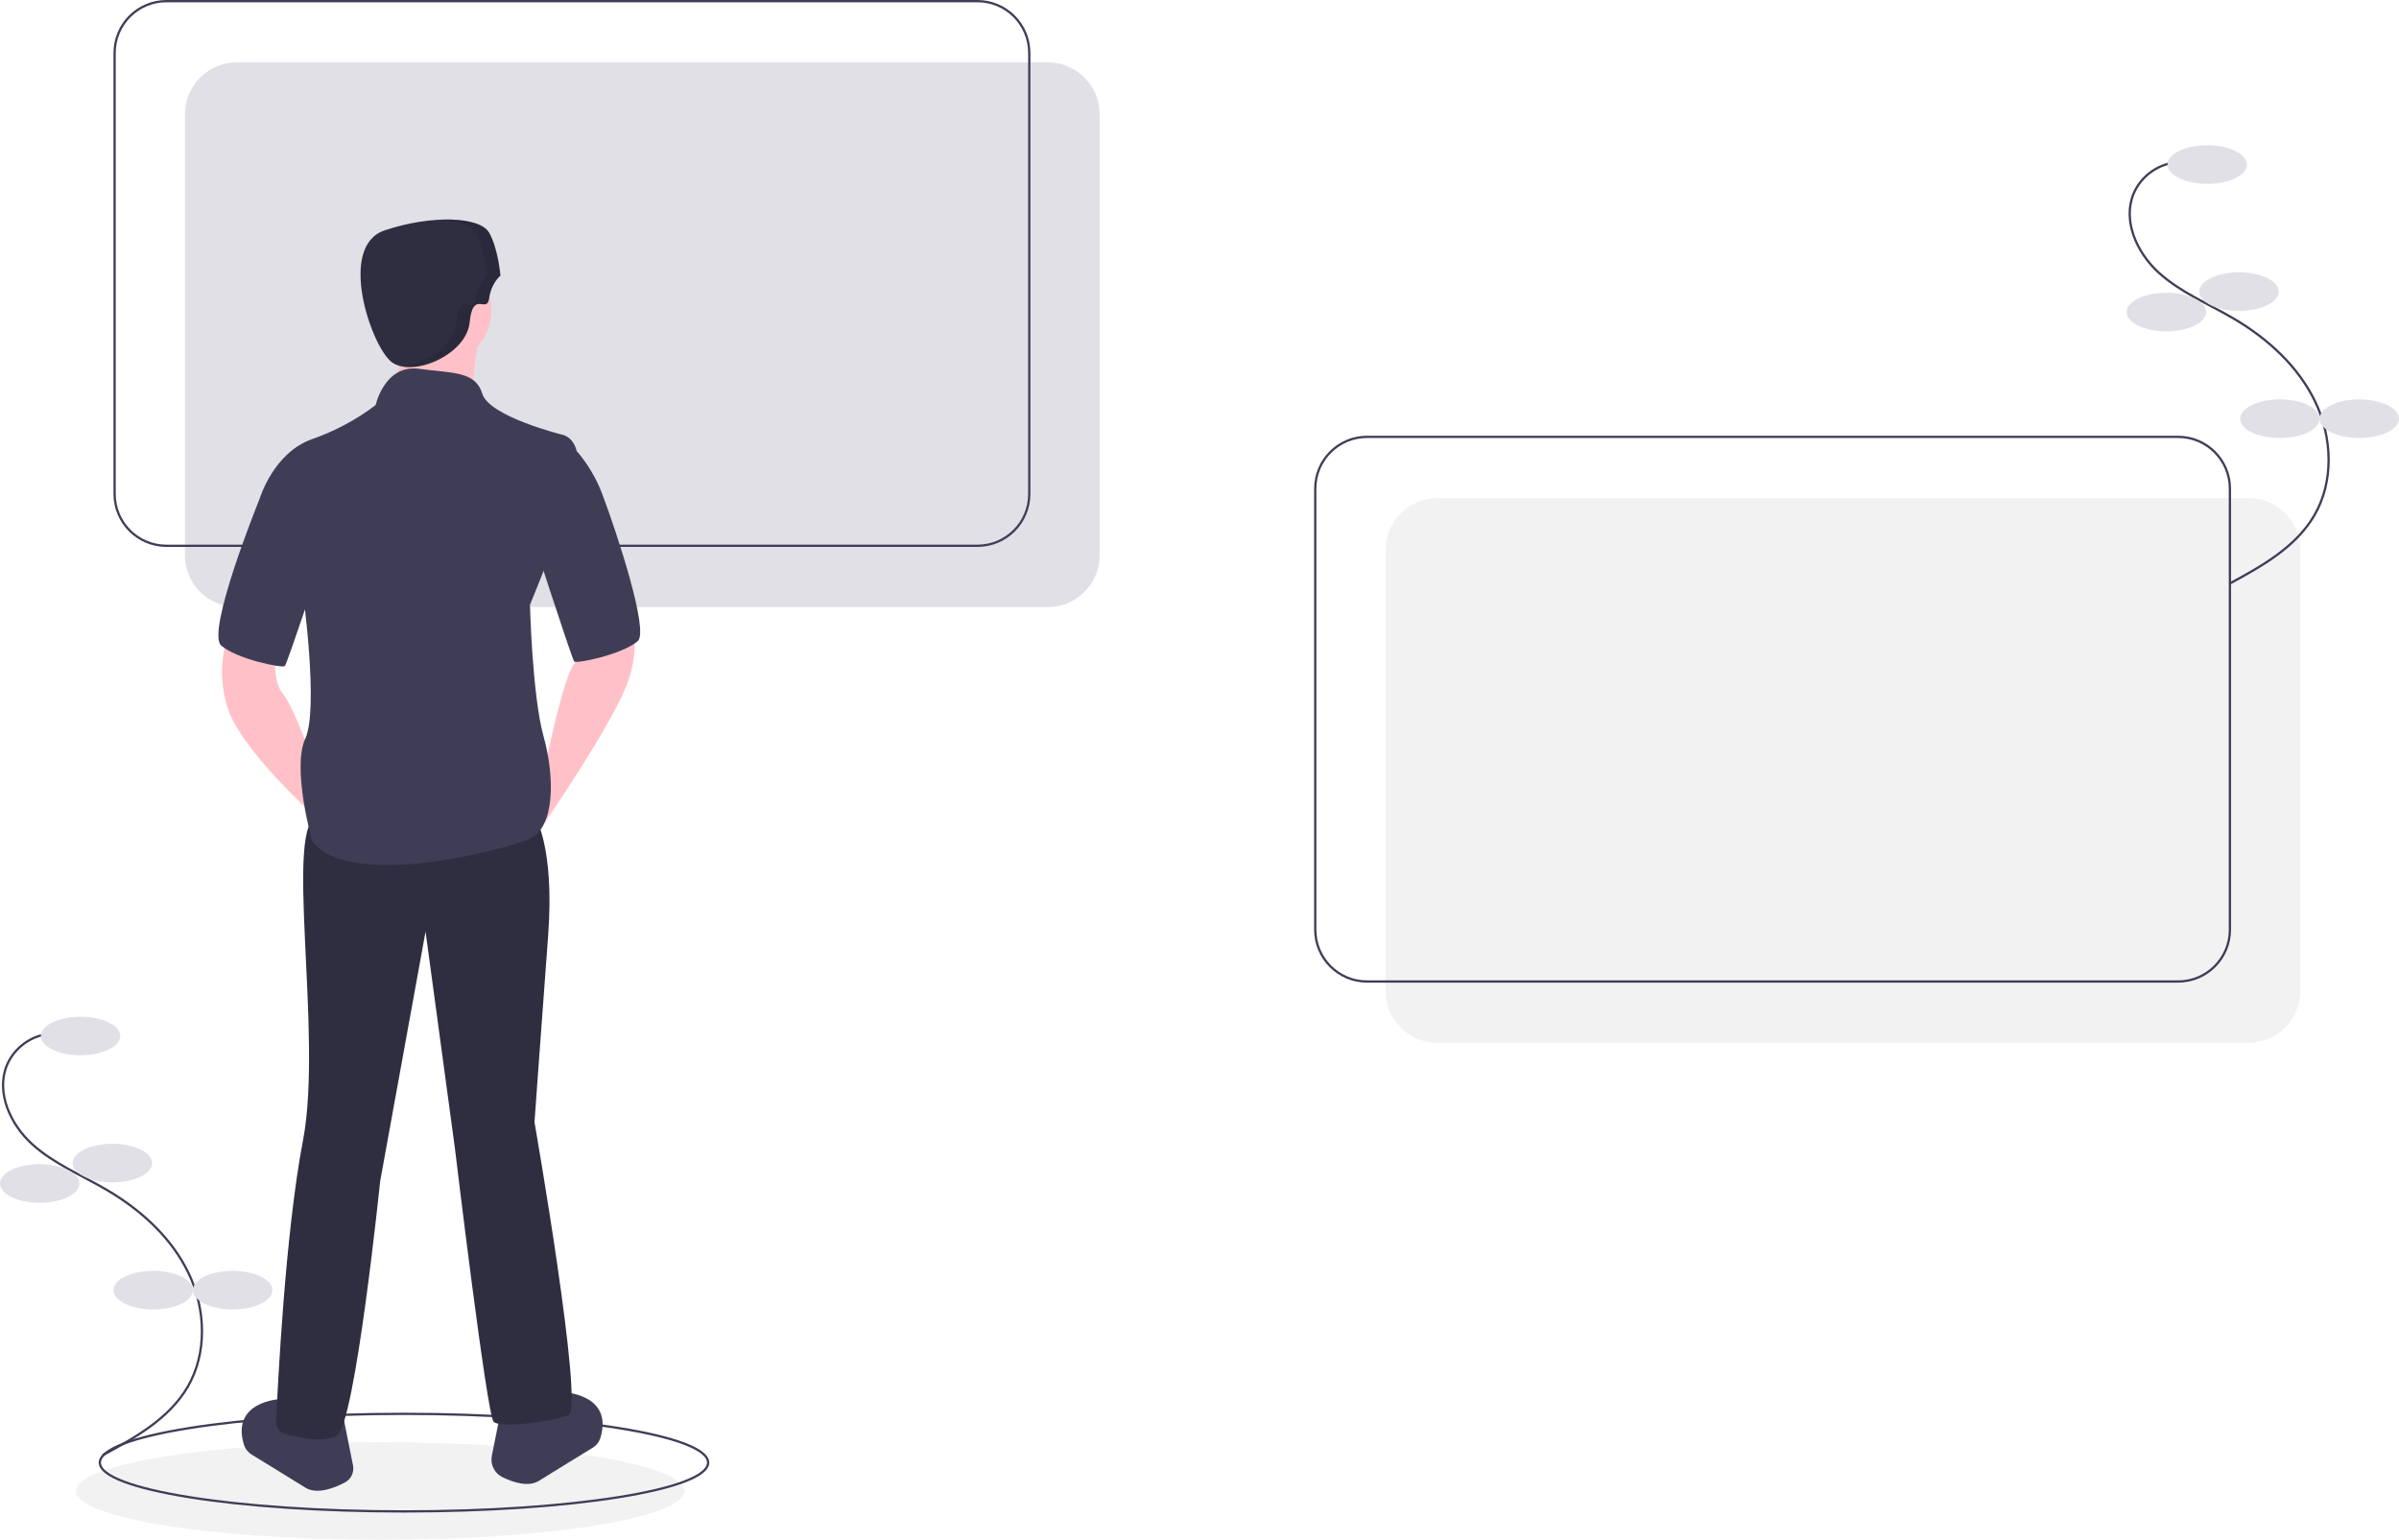
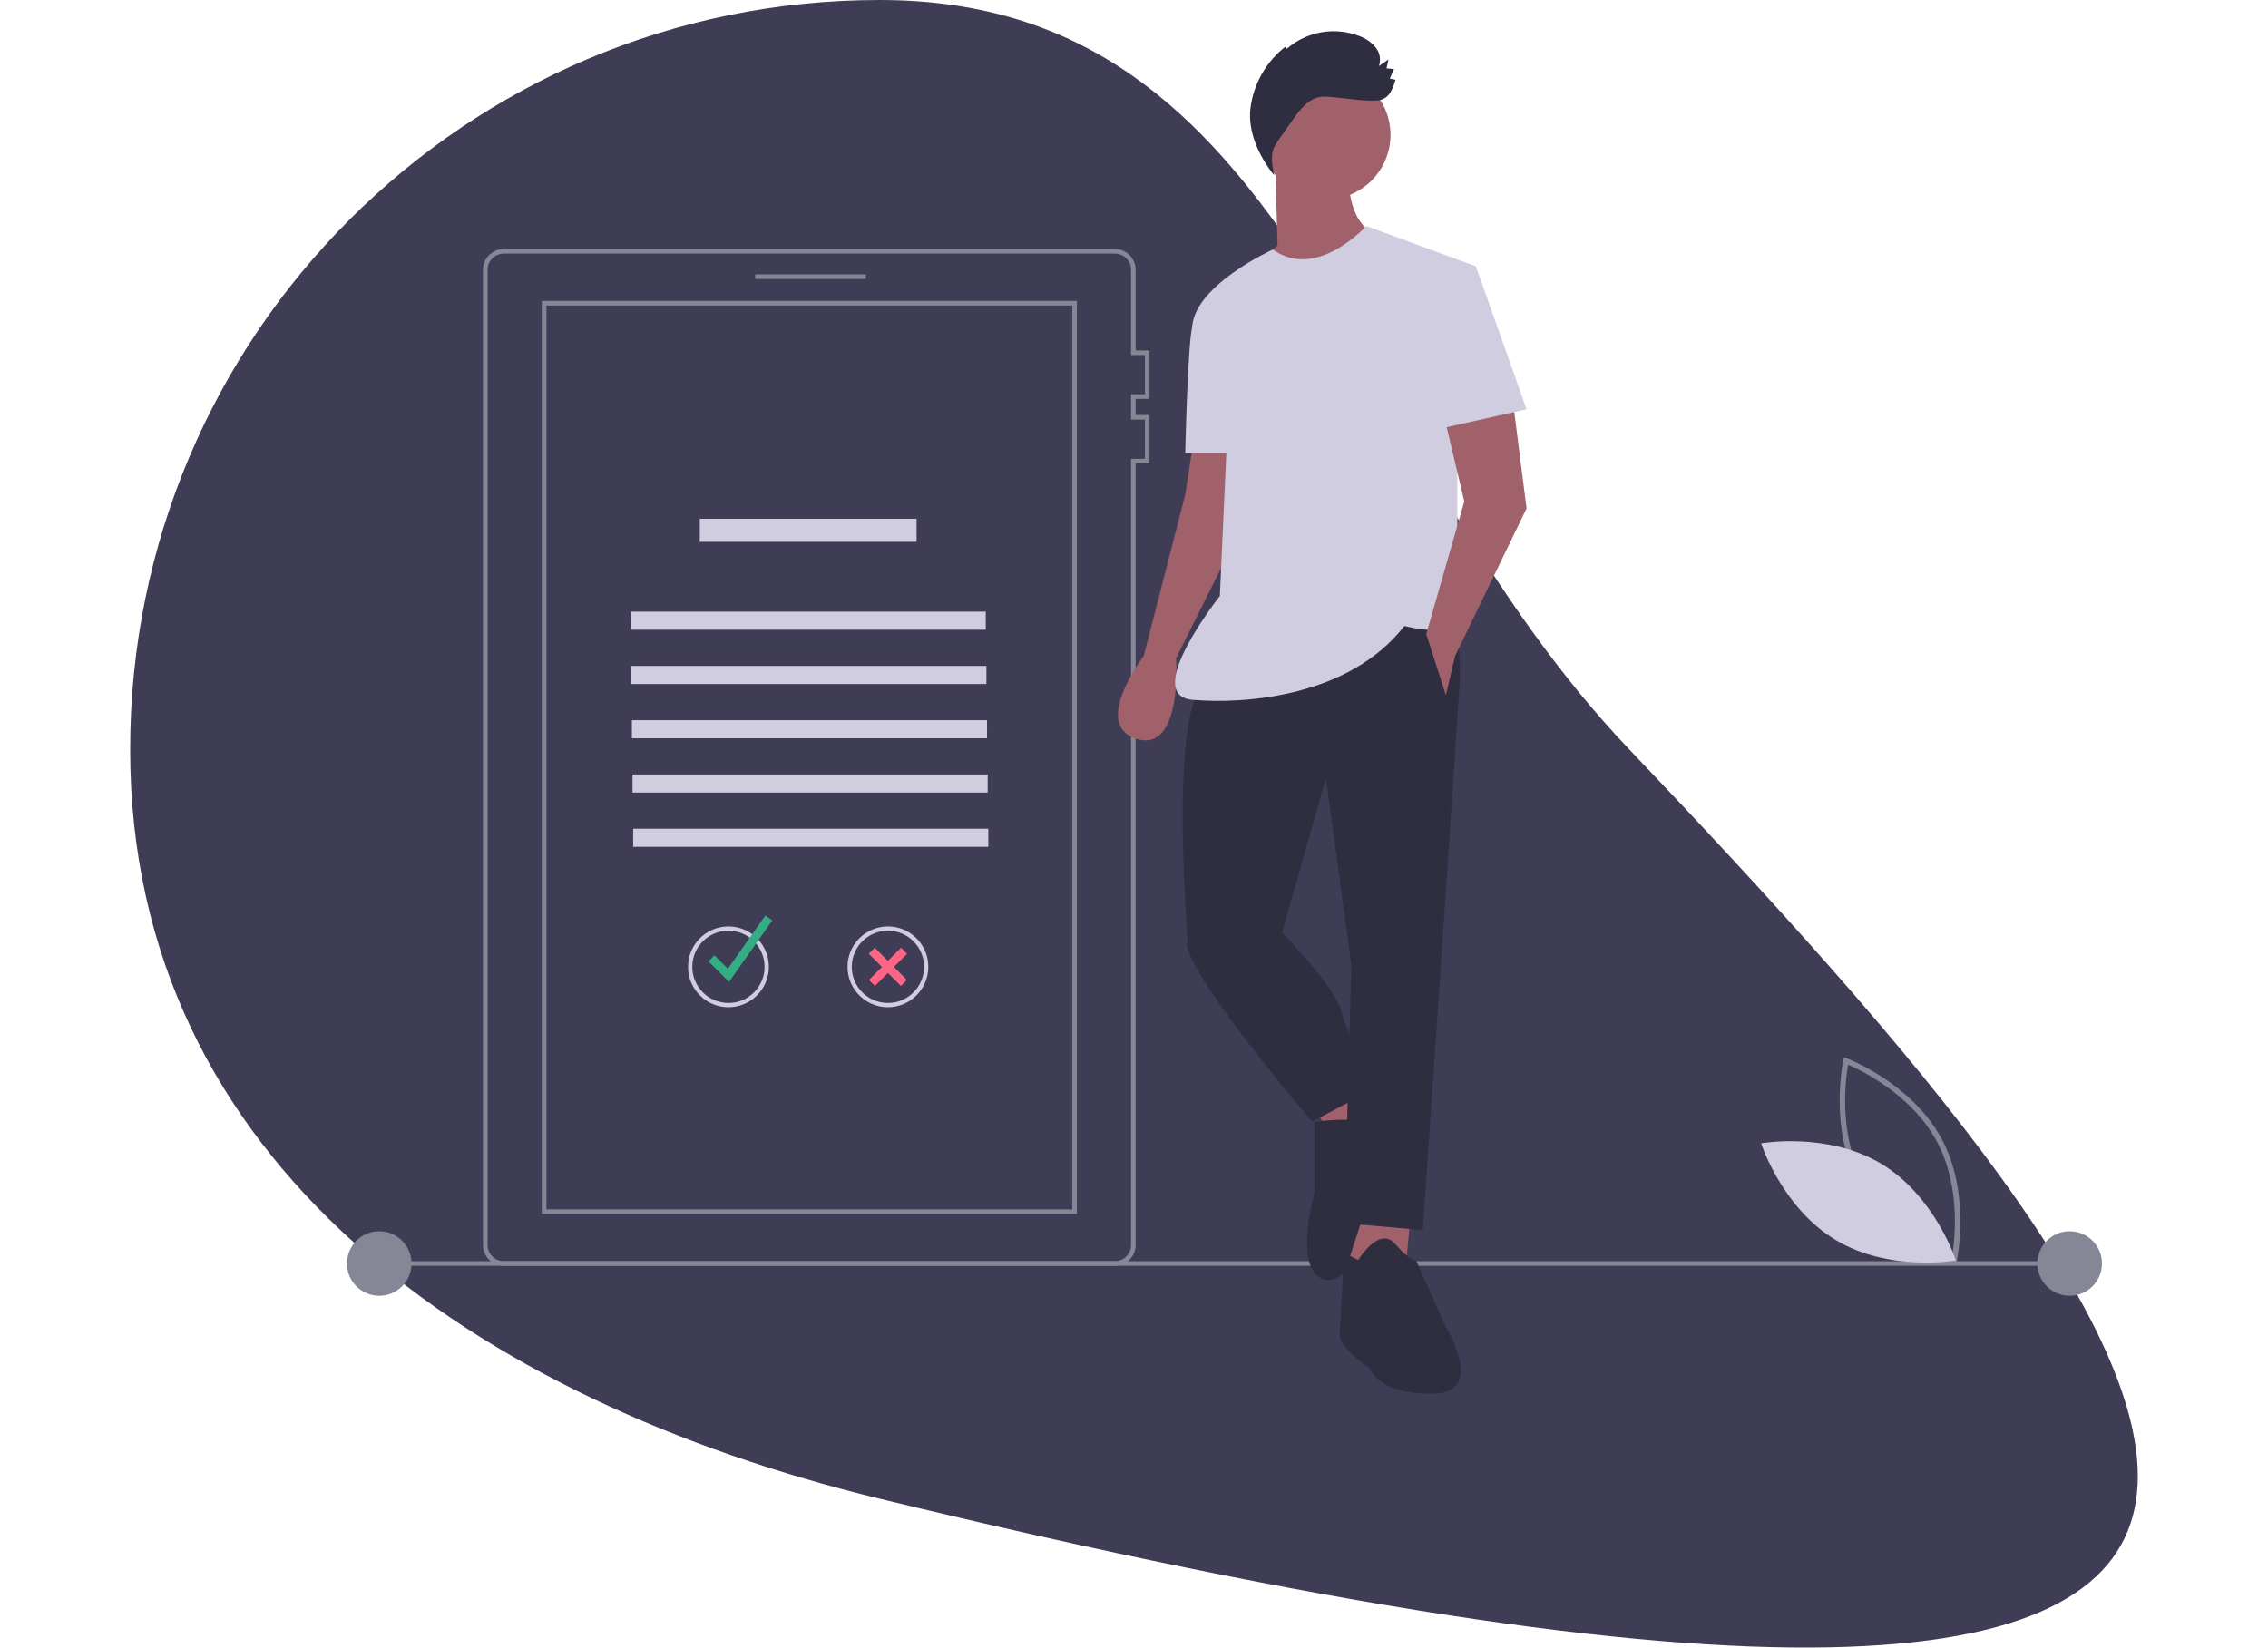
- <svg xmlns="http://www.w3.org/2000/svg" id="b96dc930-0d18-4583-88bc-b5ddebd0569a" data-name="Layer 1" width="1057" height="678.5" viewBox="0 0 1057 678.5">
-   <ellipse cx="167.5" cy="657" rx="134" ry="21.5" fill="#f2f2f2" />
-   <ellipse cx="178" cy="644.5" rx="134" ry="21.5" fill="none" stroke="#3f3d56" stroke-miterlimit="10" />
-   <rect x="81.5" y="27.5" width="403" height="240" rx="22.84" fill="#e0e0e6" />
-   <rect x="610.5" y="219.5" width="403" height="240" rx="22.84" fill="#f2f2f2" />
-   <rect x="50.5" y="0.5" width="403" height="240" rx="22.84" fill="none" stroke="#3f3d56" stroke-miterlimit="10" />
-   <rect x="579.5" y="192.5" width="403" height="240" rx="22.84" fill="none" stroke="#3f3d56" stroke-miterlimit="10" />
-   <path d="M1031.381,181.957a22.982,22.982,0,0,0-19.81,13.851c-4.954,11.974,1.424,26.039,10.999,34.77s21.874,13.722,33.048,20.282c15.01,8.811,28.497,21.043,36.007,36.744s8.309,35.15-.519,50.15c-8.194,13.922-23.093,22.255-37.302,29.94" transform="translate(-71.5 -110.5)" fill="none" stroke="#3f3d56" stroke-miterlimit="10" />
-   <ellipse cx="972.5" cy="72.5" rx="17.5" ry="8.5" fill="#e0e0e6" />
-   <ellipse cx="986.5" cy="128.5" rx="17.5" ry="8.5" fill="#e0e0e6" />
-   <ellipse cx="954.5" cy="137.5" rx="17.5" ry="8.5" fill="#e0e0e6" />
-   <ellipse cx="1004.5" cy="184.5" rx="17.5" ry="8.5" fill="#e0e0e6" />
-   <ellipse cx="1039.5" cy="184.5" rx="17.5" ry="8.5" fill="#e0e0e6" />
-   <path d="M94.381,565.957a22.982,22.982,0,0,0-19.81,13.851c-4.954,11.974,1.424,26.039,10.999,34.77S107.443,628.301,118.618,634.861c15.01,8.811,28.497,21.043,36.007,36.744s8.309,35.15-.519,50.15c-8.194,13.922-23.093,22.255-37.302,29.94" transform="translate(-71.5 -110.5)" fill="none" stroke="#3f3d56" stroke-miterlimit="10" />
-   <ellipse cx="35.5" cy="456.5" rx="17.5" ry="8.5" fill="#e0e0e6" />
-   <ellipse cx="49.5" cy="512.5" rx="17.5" ry="8.5" fill="#e0e0e6" />
-   <ellipse cx="17.5" cy="521.5" rx="17.5" ry="8.5" fill="#e0e0e6" />
-   <ellipse cx="67.5" cy="568.5" rx="17.5" ry="8.5" fill="#e0e0e6" />
-   <ellipse cx="102.5" cy="568.5" rx="17.5" ry="8.5" fill="#e0e0e6" />
-   <path d="M327.5,382s2,15-3,21-13,46-13,46v24s31-45,37-63,0-32,0-32Z" transform="translate(-71.5 -110.5)" fill="#ffc1c7" />
-   <path d="M324.5,308l.423.475a63.42,63.42,0,0,1,11.956,19.787C343.444,345.695,357.555,388.667,352.5,393c-7,6-27,10-28,9s-21-63-21-63Z" transform="translate(-71.5 -110.5)" fill="#3f3d56" />
-   <path d="M292,733s24,5,25,0a40.008,40.008,0,0,1,3-9s21.753.906,16.074,19.977a7.971,7.971,0,0,1-3.491,4.502C327.402,751.649,315.199,759.126,309,763c-4.659,2.912-11.354.736-16.132-1.589a8.626,8.626,0,0,1-4.659-9.455Z" transform="translate(-71.5 -110.5)" fill="#3f3d56" />
-   <path d="M223,736s-24,5-25,0a40.008,40.008,0,0,0-3-9s-21.711.905-16.09,19.922a8.096,8.096,0,0,0,3.555,4.586C187.673,754.695,199.82,762.138,206,766c5.102,3.189,12.645.276,17.44-2.252a6.958,6.958,0,0,0,3.606-7.516Z" transform="translate(-71.5 -110.5)" fill="#3f3d56" />
-   <path d="M193,395s-2,15,3,21,13,29,13,29v24s-31-28-37-46,0-32,0-32Z" transform="translate(-71.5 -110.5)" fill="#ffc1c7" />
-   <circle cx="191.5" cy="136.5" r="25" fill="#ffc1c7" />
-   <path d="M283,257s-7,32,0,36-42,0-42,0,11-27,6-36S283,257,283,257Z" transform="translate(-71.5 -110.5)" fill="#ffc1c7" />
-   <path d="M307,470s9,13,6,53-6,82-6,82,22,126,15,129-30,6-33,3-17-120-17-120l-13-96L239,631s-11,107-19,112c-5.719,3.574-17.059,1.016-23.061-.733a5.221,5.221,0,0,1-3.775-5.239C193.897,720.201,197.188,653.794,205,613c9-47-9-141,7-143S307,470,307,470Z" transform="translate(-71.5 -110.5)" fill="#2f2e41" />
-   <path d="M237,289s4-18,19-16,25,1,28,11,35,18,35,18,8,1,7,14-21,61-21,61,1,40,6,58,5,40-6,45-80,23-96,1c0,0-9-32-3-45s-1-64-1-64l-19-42s6-20,23-26A101.797,101.797,0,0,0,237,289Z" transform="translate(-71.5 -110.5)" fill="#3f3d56" />
-   <path d="M194,321l-8,9s-24,59-17,65,27,10,28,9,18-52,18-52Z" transform="translate(-71.5 -110.5)" fill="#3f3d56" />
-   <path d="M292,232s-4,3-5,10-7.141-3.989-8.57,10.506S253,277,244,270s-24-51-3-58,42-6,46,1S292,232,292,232Z" transform="translate(-71.5 -110.5)" fill="#2f2e41" />
-   <path d="M272.43,252.506C273.859,238.011,280,249,281,242s5-10,5-10-1-12-5-19c-1.914-3.349-7.725-5.321-15.56-5.704C276.25,206.801,284.624,208.842,287,213c4,7,5,19,5,19s-4,3-5,10-7.141-3.989-8.57,10.506c-1.212,12.288-18.643,21.341-29.407,19.548C259.281,270.645,271.425,262.69,272.43,252.506Z" transform="translate(-71.5 -110.5)" opacity="0.1" />
+ <svg xmlns="http://www.w3.org/2000/svg" id="b5526f3e-55c6-486e-a964-bc5b81439e12" data-name="Layer 1" width="570.553" height="414.568" viewBox="0 0 870.553 714.568">
+   <path d="M814.724,417.716c244.268,256.649,448.558,512.646-325,325-174.434-42.313-325-145.507-325-325s145.507-325,325-325S690.978,287.699,814.724,417.716Z" transform="translate(-164.7237 -92.71616)" fill="#3f3d56" />
+   <path d="M591.724,641.716h-265a9.01,9.01,0,0,1-9-9v-423a9.01,9.01,0,0,1,9-9h265a9.01,9.01,0,0,1,9,9v35h6v21h-6v7h6v21h-6v339A9.01,9.01,0,0,1,591.724,641.716Zm-265-439a7.008,7.008,0,0,0-7,7v423a7.008,7.008,0,0,0,7,7h265a7.008,7.008,0,0,0,7-7v-341h6v-17h-6v-11h6v-17h-6v-37a7.008,7.008,0,0,0-7-7Z" transform="translate(-164.7237 -92.71616)" fill="#858796" />
+   <path d="M575.224,619.216h-232v-396h232Zm-230-2h228v-392h-228Z" transform="translate(-164.7237 -92.71616)" fill="#858796" />
+   <rect x="271" y="119" width="48" height="2" fill="#858796" />
+   <path d="M413.724,286.716" transform="translate(-164.7237 -92.71616)" fill="none" stroke="#858796" stroke-miterlimit="10" stroke-width="2" />
+   <rect x="247" y="225" width="94" height="10" fill="#d0cde1" />
+   <path d="M424.148,529.562a17.518,17.518,0,1,1,17.518-17.518A17.538,17.538,0,0,1,424.148,529.562Zm0-33.193a15.674,15.674,0,1,0,15.674,15.674A15.692,15.692,0,0,0,424.148,496.369Z" transform="translate(-164.7237 -92.71616)" fill="#d0cde1" />
+   <polygon points="259.67 425.87 250.744 416.943 253.352 414.336 259.178 420.161 275.434 397.059 278.451 399.183 259.67 425.87" fill="#33ae84" />
+   <path d="M493.3,529.562a17.518,17.518,0,1,1,17.518-17.518A17.538,17.538,0,0,1,493.3,529.562Zm0-33.193a15.674,15.674,0,1,0,15.674,15.674A15.692,15.692,0,0,0,493.3,496.369Z" transform="translate(-164.7237 -92.71616)" fill="#d0cde1" />
+   <polygon points="336.874 413.654 334.263 411.05 328.576 416.755 322.889 411.05 320.278 413.654 325.972 419.366 320.355 425.001 322.966 427.605 328.576 421.978 334.186 427.605 336.797 425.001 331.18 419.366 336.874 413.654" fill="#ff6584" />
+   <rect x="107.553" y="547" width="727.447" height="2" fill="#858796" />
+   <circle cx="108" cy="548" r="14" fill="#858796" />
+   <circle cx="841" cy="548" r="14" fill="#858796" />
+   <path d="M956.402,641.21l-1.267-.475c-.278-.105-27.993-10.723-40.975-34.799-12.983-24.077-6.626-53.067-6.56-53.356l.299-1.32,1.267.475c.278.105,27.992,10.723,40.975,34.799,12.983,24.077,6.626,53.067,6.56,53.356Zm-40.163-36.395c10.976,20.357,32.877,30.791,38.426,33.174,1.055-5.947,4.364-29.997-6.603-50.334-10.965-20.335-32.874-30.786-38.426-33.174C908.58,560.432,905.273,584.479,916.239,604.815Z" transform="translate(-164.7237 -92.71616)" fill="#858796" />
+   <path d="M924.081,597.49c23.331,14.037,32.317,41.918,32.317,41.918s-28.842,5.123-52.173-8.914-32.317-41.918-32.317-41.918S900.75,583.453,924.081,597.49Z" transform="translate(-164.7237 -92.71616)" fill="#d0cde1" />
+   <path d="M626.224,281.216l-4,26-18,70s-23,30-3,36,17-35,17-35l25-50v-45Z" transform="translate(-164.7237 -92.71616)" fill="#a0616a" />
+   <polygon points="533.5 467.5 542.5 484.5 521.5 495.5 513.5 479.5 533.5 467.5" fill="#a0616a" />
+   <path d="M678.224,579.216s16-2,19,0,5-9,10-7,19,19,16,21-16,26-16,26-14,34-26,28-3-37-3-37Z" transform="translate(-164.7237 -92.71616)" fill="#2f2e41" />
+   <polygon points="555.5 523.5 552.5 556.5 526.5 552.5 536.5 521.5 555.5 523.5" fill="#a0616a" />
+   <path d="M691.224,636.216l6,3s9-15,16-7,9,7,9,7l13,29s18,29-6,29-27-11-27-11-13-9-13-14S691.224,636.216,691.224,636.216Z" transform="translate(-164.7237 -92.71616)" fill="#2f2e41" />
+   <path d="M737.224,347.216s5,26,4,42-8,120-8,120l-8,117-34-3,3-112-11-81-19,67-41,3s-8-99,7-110S737.224,347.216,737.224,347.216Z" transform="translate(-164.7237 -92.71616)" fill="#2f2e41" />
+   <path d="M658.224,487.216l6,10s23,23,26,35,17,31,17,31l-30,16s-59-69-54-79Z" transform="translate(-164.7237 -92.71616)" fill="#2f2e41" />
+   <circle cx="518.5" cy="58.5" r="28" fill="#a0616a" />
+   <path d="M693.224,170.216s-1,21,14,25-24,24-24,24-30,1-28-14l7-6-1-38Z" transform="translate(-164.7237 -92.71616)" fill="#a0616a" />
+   <path d="M700.724,190.716s-21.512,23.939-40.506,10.219c0,0-35.994,16.281-34.994,35.281s15,49,15,49l-3,66s-34,43-12,45,68-1,92-32c0,0,23,6,23-4v-64l8-88Z" transform="translate(-164.7237 -92.71616)" fill="#d0cde1" />
+   <path d="M636.224,224.216s-8.96,1.293-10.98,10.147-3.02,54.853-3.02,54.853h24Z" transform="translate(-164.7237 -92.71616)" fill="#d0cde1" />
+   <polygon points="599.5 173.5 605.5 220.5 574.5 284.5 570.5 301.5 562 275 578.5 217.5 569.5 179.5 599.5 173.5" fill="#a0616a" />
+   <path d="M710.909,126.802l1.847-4.141-3.245-.291.83-3.871-4.139,2.857a8.455,8.455,0,0,0-1.409-8.072,16.149,16.149,0,0,0-6.922-4.881,30.883,30.883,0,0,0-31.691,5.539l-.299-1.165a40.221,40.221,0,0,0-15.361,26.62c-1.324,10.435,3.689,21.061,10.205,29.319-.665-4.37-1.849-8.655.252-12.544a41.048,41.048,0,0,1,2.65-4.093l5.314-7.535c3.054-4.33,6.684-9.03,11.926-9.797a19.625,19.625,0,0,1,4.378.017c6.444.507,13.348,1.819,19.801,1.54,5.261-.227,6.855-4.157,8.346-8.961A17.527,17.527,0,0,0,710.909,126.802Z" transform="translate(-164.7237 -92.71616)" fill="#2f2e41" />
+   <polygon points="573.5 117.5 583.5 115.5 605.5 177.5 565.5 186.5 573.5 117.5" fill="#d0cde1" />
+   <rect x="217" y="265.284" width="154" height="7.846" fill="#d0cde1" />
+   <rect x="217.276" y="288.822" width="154" height="7.846" fill="#d0cde1" />
+   <rect x="217.553" y="312.361" width="154" height="7.846" fill="#d0cde1" />
+   <rect x="217.829" y="335.899" width="154" height="7.846" fill="#d0cde1" />
+   <rect x="218.105" y="359.438" width="154" height="7.846" fill="#d0cde1" />
</svg>
